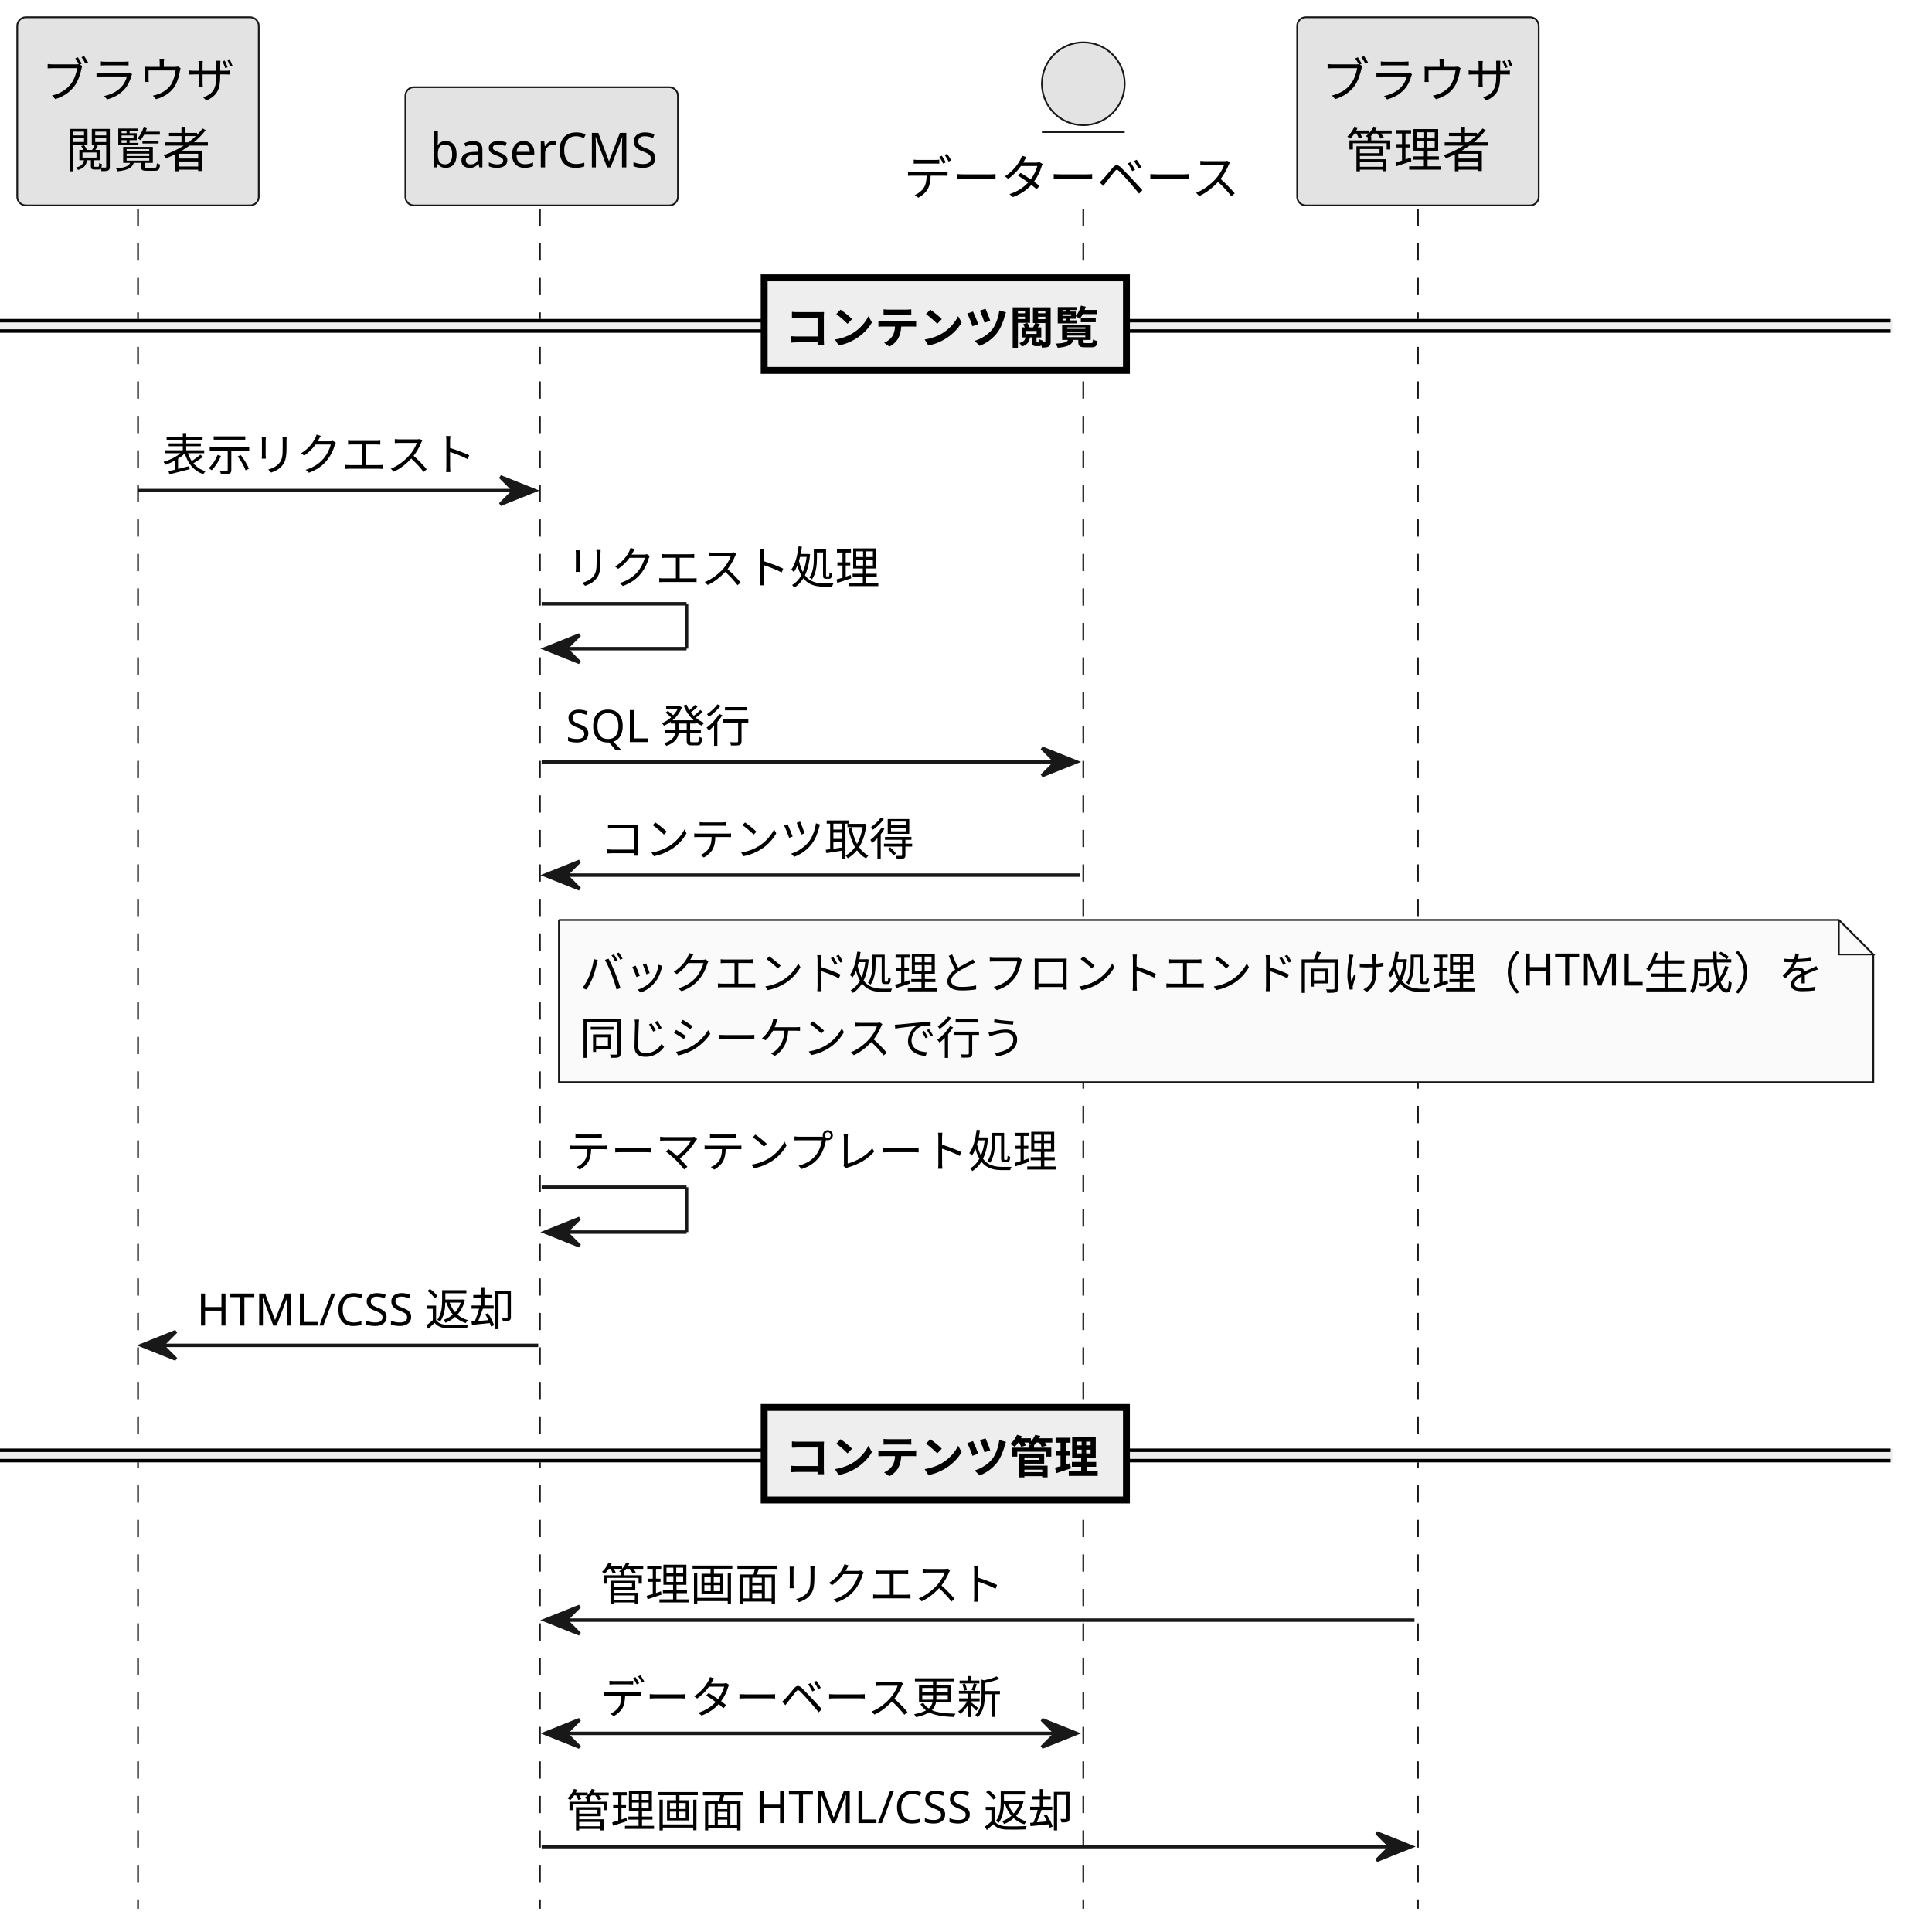
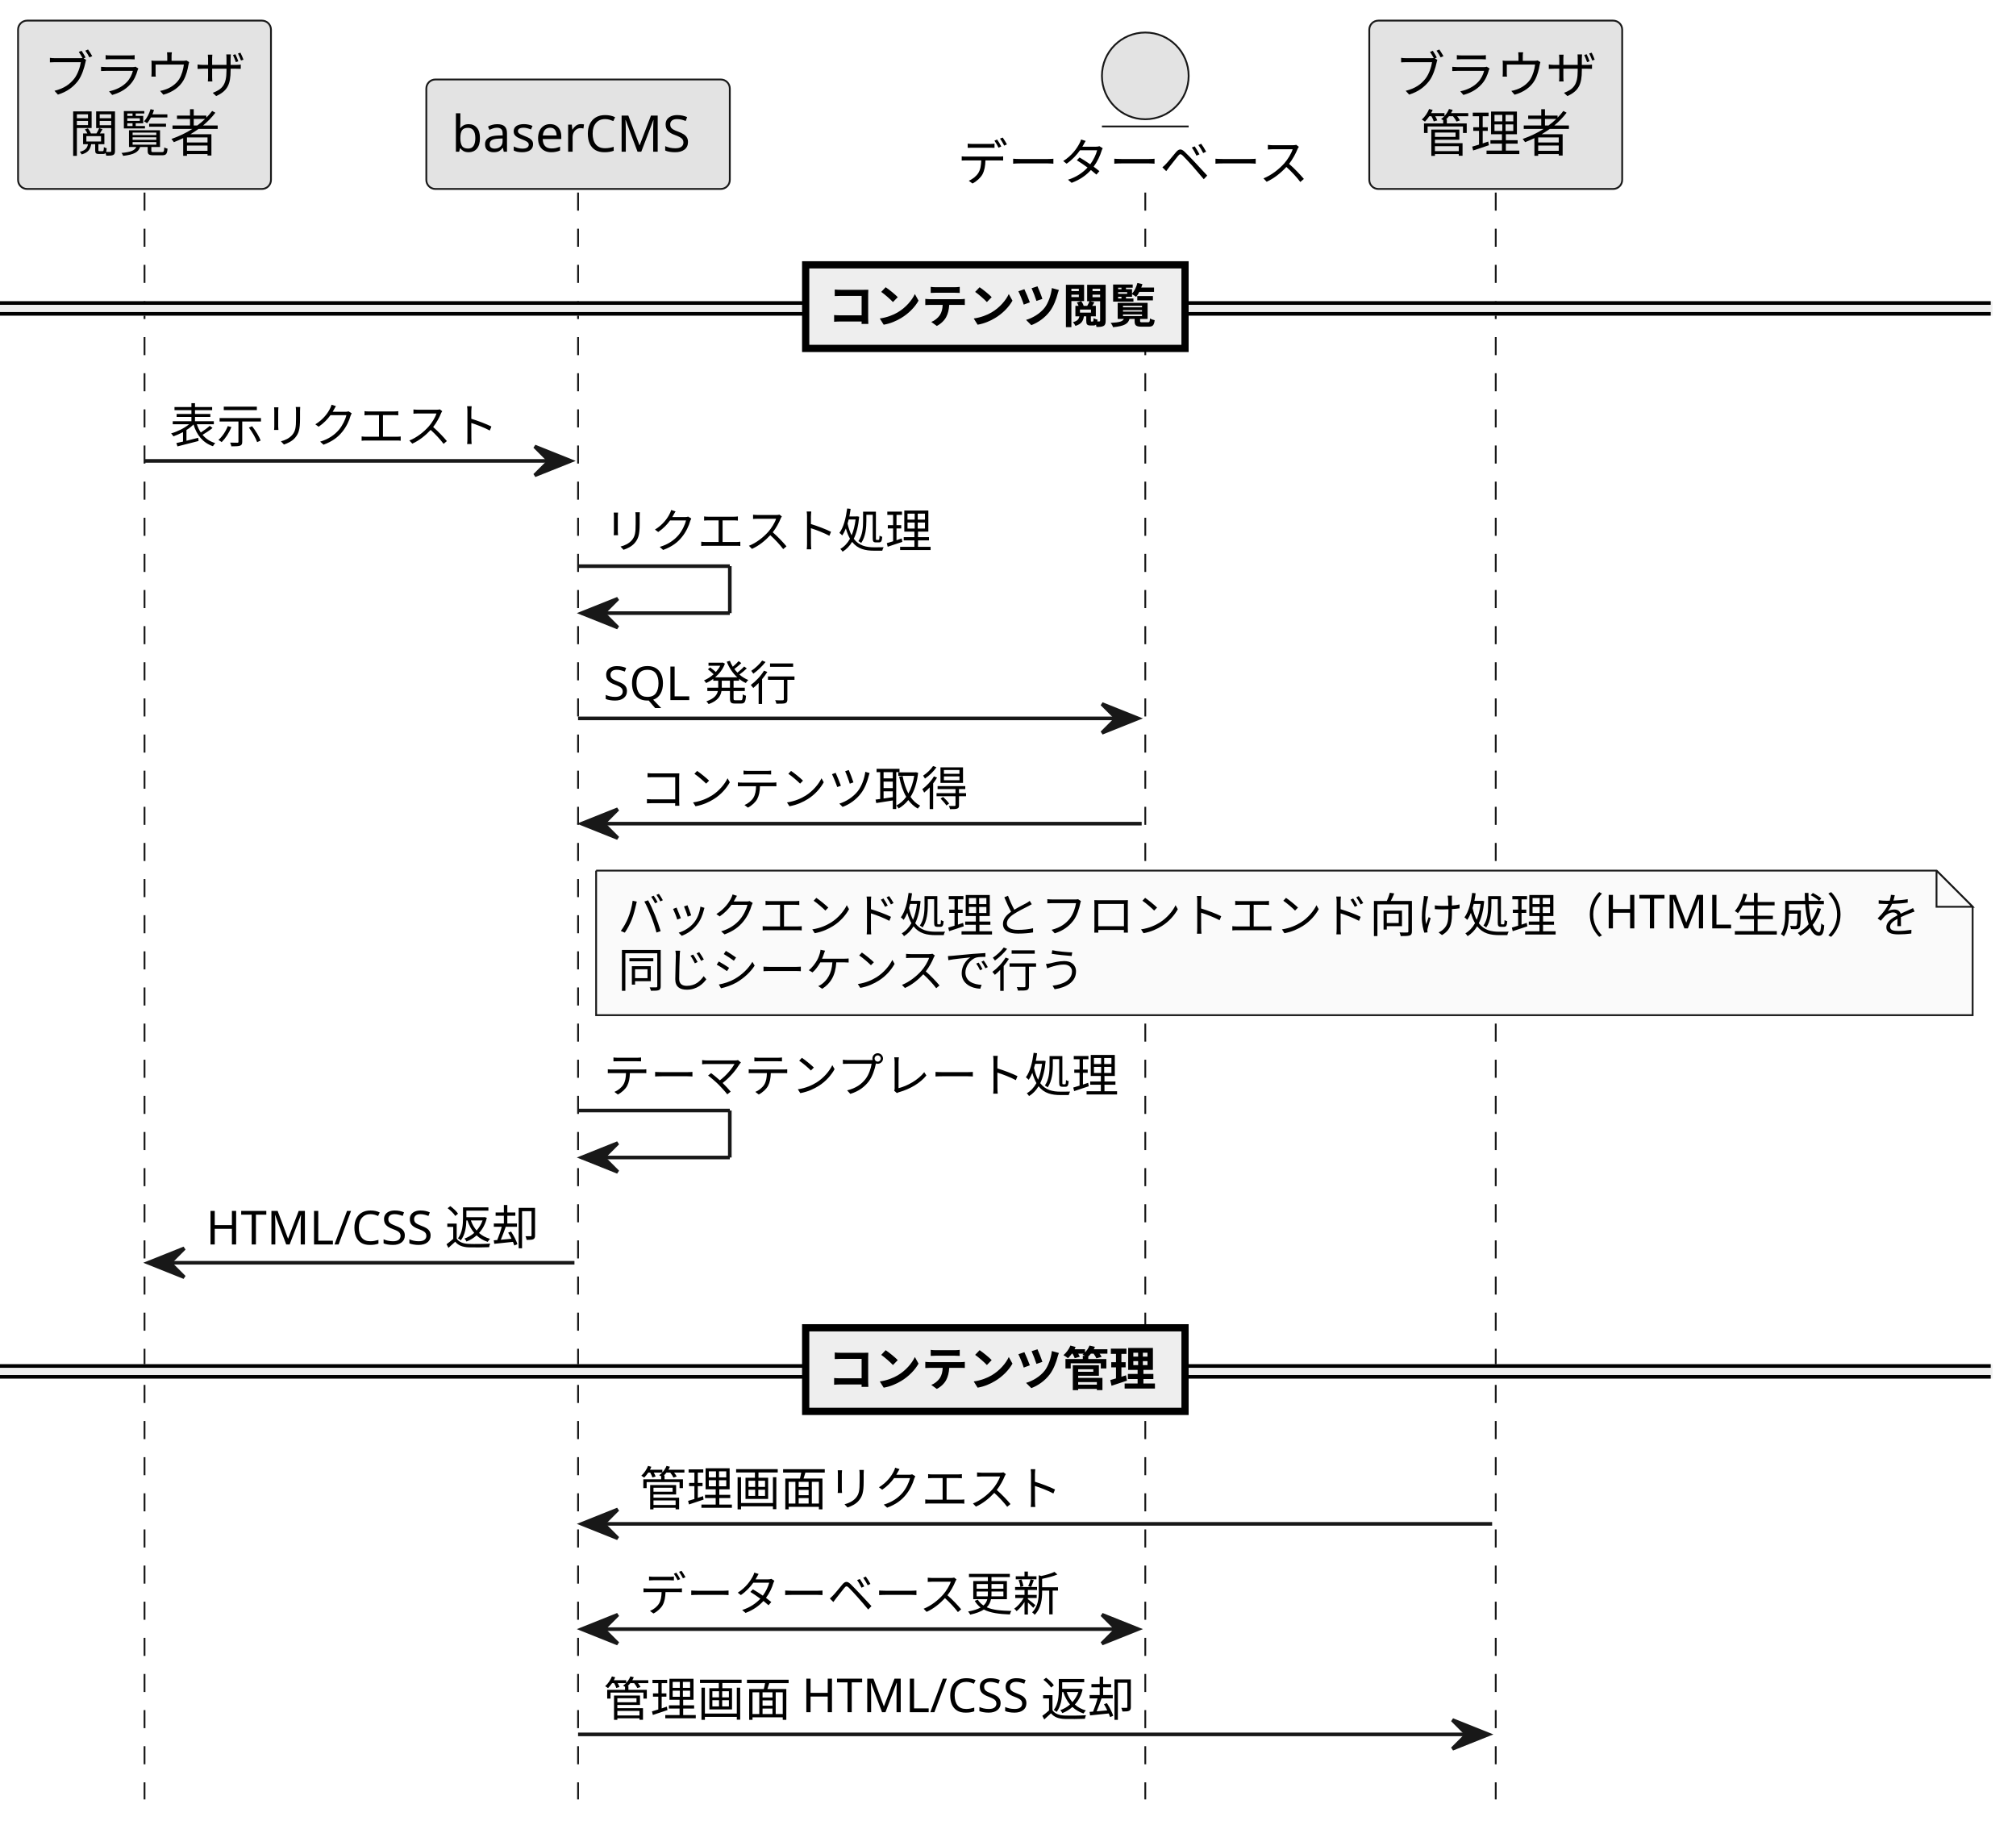
- <svg xmlns="http://www.w3.org/2000/svg" contentStyleType="text/css" height="560px" preserveAspectRatio="none" style="width:555px;height:560px;background:#FFFFFF;" version="1.1" viewBox="0 0 555 560" width="555px" zoomAndPan="magnify">
+ <svg xmlns="http://www.w3.org/2000/svg" contentStyleType="text/css" height="505px" preserveAspectRatio="none" style="width:558px;height:505px;background:#FFFFFF;" version="1.1" viewBox="0 0 558 505" width="558px" zoomAndPan="magnify">
  <defs />
  <g>
-     <line style="stroke:#181818;stroke-width:0.5;stroke-dasharray:5.0,5.0;" x1="40" x2="40" y1="60.544" y2="553.256" />
-     <line style="stroke:#181818;stroke-width:0.5;stroke-dasharray:5.0,5.0;" x1="156.5" x2="156.5" y1="60.544" y2="553.256" />
-     <line style="stroke:#181818;stroke-width:0.5;stroke-dasharray:5.0,5.0;" x1="314" x2="314" y1="60.544" y2="553.256" />
-     <line style="stroke:#181818;stroke-width:0.5;stroke-dasharray:5.0,5.0;" x1="411" x2="411" y1="60.544" y2="553.256" />
-     <rect fill="#E3E3E3" height="54.544" rx="2.5" ry="2.5" style="stroke:#181818;stroke-width:0.5;" width="70" x="5" y="5" />
-     <text fill="#000000" font-family="sans-serif" font-size="14" lengthAdjust="spacing" textLength="56" x="12" y="28.24">ブラウザ</text>
-     <text fill="#000000" font-family="sans-serif" font-size="14" lengthAdjust="spacing" textLength="42" x="19" y="48.512">閲覧者</text>
-     <rect fill="#E3E3E3" height="34.272" rx="2.5" ry="2.5" style="stroke:#181818;stroke-width:0.5;" width="79" x="117.5" y="25.272" />
-     <text fill="#000000" font-family="sans-serif" font-size="14" lengthAdjust="spacing" textLength="65" x="124.5" y="48.512">baserCMS</text>
-     <text fill="#000000" font-family="sans-serif" font-size="14" lengthAdjust="spacing" textLength="98" x="262" y="56.512">データーベース</text>
-     <ellipse cx="314" cy="24.272" fill="#E3E3E3" rx="12" ry="12" style="stroke:#181818;stroke-width:0.5;" />
-     <line style="stroke:#181818;stroke-width:0.5;" x1="302" x2="326" y1="38.272" y2="38.272" />
-     <rect fill="#E3E3E3" height="54.544" rx="2.5" ry="2.5" style="stroke:#181818;stroke-width:0.5;" width="70" x="376" y="5" />
-     <text fill="#000000" font-family="sans-serif" font-size="14" lengthAdjust="spacing" textLength="56" x="383" y="28.24">ブラウザ</text>
-     <text fill="#000000" font-family="sans-serif" font-size="14" lengthAdjust="spacing" textLength="42" x="390" y="48.512">管理者</text>
-     <rect fill="#EEEEEE" height="3" style="stroke:#EEEEEE;stroke-width:1.0;" width="548" x="0" y="92.956" />
-     <line style="stroke:#000000;stroke-width:1.0;" x1="0" x2="548" y1="92.956" y2="92.956" />
-     <line style="stroke:#000000;stroke-width:1.0;" x1="0" x2="548" y1="95.956" y2="95.956" />
-     <rect fill="#EEEEEE" height="26.824" style="stroke:#000000;stroke-width:2.0;" width="105" x="221.5" y="80.544" />
-     <text fill="#000000" font-family="sans-serif" font-size="13" font-weight="bold" lengthAdjust="spacing" textLength="91" x="227.5" y="99.624">コンテンツ閲覧</text>
-     <polygon fill="#181818" points="145,138.192,155,142.192,145,146.192,149,142.192" style="stroke:#181818;stroke-width:1.0;" />
-     <line style="stroke:#181818;stroke-width:1.0;" x1="40" x2="151" y1="142.192" y2="142.192" />
-     <text fill="#000000" font-family="sans-serif" font-size="13" lengthAdjust="spacing" textLength="91" x="47" y="136.448">表示リクエスト</text>
-     <line style="stroke:#181818;stroke-width:1.0;" x1="157" x2="199" y1="175.016" y2="175.016" />
-     <line style="stroke:#181818;stroke-width:1.0;" x1="199" x2="199" y1="175.016" y2="188.016" />
-     <line style="stroke:#181818;stroke-width:1.0;" x1="158" x2="199" y1="188.016" y2="188.016" />
-     <polygon fill="#181818" points="168,184.016,158,188.016,168,192.016,164,188.016" style="stroke:#181818;stroke-width:1.0;" />
-     <text fill="#000000" font-family="sans-serif" font-size="13" lengthAdjust="spacing" textLength="91" x="164" y="169.272">リクエスト処理</text>
-     <polygon fill="#181818" points="302,216.84,312,220.84,302,224.84,306,220.84" style="stroke:#181818;stroke-width:1.0;" />
-     <line style="stroke:#181818;stroke-width:1.0;" x1="157" x2="308" y1="220.84" y2="220.84" />
-     <text fill="#000000" font-family="sans-serif" font-size="13" lengthAdjust="spacing" textLength="54" x="164" y="215.096">SQL 発行</text>
-     <polygon fill="#181818" points="168,249.664,158,253.664,168,257.664,164,253.664" style="stroke:#181818;stroke-width:1.0;" />
-     <line style="stroke:#181818;stroke-width:1.0;" x1="162" x2="313" y1="253.664" y2="253.664" />
-     <text fill="#000000" font-family="sans-serif" font-size="13" lengthAdjust="spacing" textLength="91" x="174" y="247.92">コンテンツ取得</text>
-     <path d="M162,266.664 L162,313.664 L543,313.664 L543,276.664 L533,266.664 L162,266.664 " fill="#FAFAFA" style="stroke:#181818;stroke-width:0.5;" />
-     <path d="M533,266.664 L533,276.664 L543,276.664 L533,266.664 " fill="#FAFAFA" style="stroke:#181818;stroke-width:0.5;" />
-     <text fill="#000000" font-family="sans-serif" font-size="13" lengthAdjust="spacing" textLength="360" x="168" y="286.744">バックエンド処理とフロントエンド向け処理（HTML生成）を</text>
-     <text fill="#000000" font-family="sans-serif" font-size="13" lengthAdjust="spacing" textLength="130" x="168" y="305.568">同じシーケンスで行う</text>
-     <line style="stroke:#181818;stroke-width:1.0;" x1="157" x2="199" y1="344.136" y2="344.136" />
-     <line style="stroke:#181818;stroke-width:1.0;" x1="199" x2="199" y1="344.136" y2="357.136" />
-     <line style="stroke:#181818;stroke-width:1.0;" x1="158" x2="199" y1="357.136" y2="357.136" />
-     <polygon fill="#181818" points="168,353.136,158,357.136,168,361.136,164,357.136" style="stroke:#181818;stroke-width:1.0;" />
-     <text fill="#000000" font-family="sans-serif" font-size="13" lengthAdjust="spacing" textLength="143" x="164" y="338.392">テーマテンプレート処理</text>
-     <polygon fill="#181818" points="51,385.96,41,389.96,51,393.96,47,389.96" style="stroke:#181818;stroke-width:1.0;" />
-     <line style="stroke:#181818;stroke-width:1.0;" x1="45" x2="156" y1="389.96" y2="389.96" />
-     <text fill="#000000" font-family="sans-serif" font-size="13" lengthAdjust="spacing" textLength="93" x="57" y="384.216">HTML/CSS 返却</text>
-     <rect fill="#EEEEEE" height="3" style="stroke:#EEEEEE;stroke-width:1.0;" width="548" x="0" y="420.372" />
-     <line style="stroke:#000000;stroke-width:1.0;" x1="0" x2="548" y1="420.372" y2="420.372" />
-     <line style="stroke:#000000;stroke-width:1.0;" x1="0" x2="548" y1="423.372" y2="423.372" />
-     <rect fill="#EEEEEE" height="26.824" style="stroke:#000000;stroke-width:2.0;" width="105" x="221.5" y="407.96" />
-     <text fill="#000000" font-family="sans-serif" font-size="13" font-weight="bold" lengthAdjust="spacing" textLength="91" x="227.5" y="427.04">コンテンツ管理</text>
-     <polygon fill="#181818" points="168,465.608,158,469.608,168,473.608,164,469.608" style="stroke:#181818;stroke-width:1.0;" />
-     <line style="stroke:#181818;stroke-width:1.0;" x1="162" x2="410" y1="469.608" y2="469.608" />
-     <text fill="#000000" font-family="sans-serif" font-size="13" lengthAdjust="spacing" textLength="117" x="174" y="463.864">管理画面リクエスト</text>
-     <polygon fill="#181818" points="168,498.432,158,502.432,168,506.432,164,502.432" style="stroke:#181818;stroke-width:1.0;" />
-     <polygon fill="#181818" points="302,498.432,312,502.432,302,506.432,306,502.432" style="stroke:#181818;stroke-width:1.0;" />
-     <line style="stroke:#181818;stroke-width:1.0;" x1="162" x2="308" y1="502.432" y2="502.432" />
-     <text fill="#000000" font-family="sans-serif" font-size="13" lengthAdjust="spacing" textLength="117" x="174" y="496.688">データーベース更新</text>
-     <polygon fill="#181818" points="399,531.256,409,535.256,399,539.256,403,535.256" style="stroke:#181818;stroke-width:1.0;" />
-     <line style="stroke:#181818;stroke-width:1.0;" x1="157" x2="405" y1="535.256" y2="535.256" />
-     <text fill="#000000" font-family="sans-serif" font-size="13" lengthAdjust="spacing" textLength="148" x="164" y="529.512">管理画面 HTML/CSS 返却</text>
+     <line style="stroke:#181818;stroke-width:0.5;stroke-dasharray:5.0,5.0;" x1="40" x2="40" y1="53.297" y2="498.023" />
+     <line style="stroke:#181818;stroke-width:0.5;stroke-dasharray:5.0,5.0;" x1="160" x2="160" y1="53.297" y2="498.023" />
+     <line style="stroke:#181818;stroke-width:0.5;stroke-dasharray:5.0,5.0;" x1="317" x2="317" y1="53.297" y2="498.023" />
+     <line style="stroke:#181818;stroke-width:0.5;stroke-dasharray:5.0,5.0;" x1="414" x2="414" y1="53.297" y2="498.023" />
+     <rect fill="#E3E3E3" height="46.594" rx="2.5" ry="2.5" style="stroke:#181818;stroke-width:0.5;" width="70" x="5" y="5.703" />
+     <text fill="#000000" font-family="sans-serif" font-size="14" lengthAdjust="spacing" textLength="56" x="12" y="25.698">ブラウザ</text>
+     <text fill="#000000" font-family="sans-serif" font-size="14" lengthAdjust="spacing" textLength="42" x="19" y="41.995">閲覧者</text>
+     <rect fill="#E3E3E3" height="30.297" rx="2.5" ry="2.5" style="stroke:#181818;stroke-width:0.5;" width="84" x="118" y="22" />
+     <text fill="#000000" font-family="sans-serif" font-size="14" lengthAdjust="spacing" textLength="70" x="125" y="41.995">baserCMS</text>
+     <text fill="#000000" font-family="sans-serif" font-size="14" lengthAdjust="spacing" textLength="98" x="265" y="49.995">データーベース</text>
+     <ellipse cx="317" cy="21" fill="#E3E3E3" rx="12" ry="12" style="stroke:#181818;stroke-width:0.5;" />
+     <line style="stroke:#181818;stroke-width:0.5;" x1="305" x2="329" y1="35" y2="35" />
+     <rect fill="#E3E3E3" height="46.594" rx="2.5" ry="2.5" style="stroke:#181818;stroke-width:0.5;" width="70" x="379" y="5.703" />
+     <text fill="#000000" font-family="sans-serif" font-size="14" lengthAdjust="spacing" textLength="56" x="386" y="25.698">ブラウザ</text>
+     <text fill="#000000" font-family="sans-serif" font-size="14" lengthAdjust="spacing" textLength="42" x="393" y="41.995">管理者</text>
+     <rect fill="#EEEEEE" height="3" style="stroke:#EEEEEE;stroke-width:1.0;" width="551" x="0" y="83.863" />
+     <line style="stroke:#000000;stroke-width:1.0;" x1="0" x2="551" y1="83.863" y2="83.863" />
+     <line style="stroke:#000000;stroke-width:1.0;" x1="0" x2="551" y1="86.863" y2="86.863" />
+     <rect fill="#EEEEEE" height="23.133" style="stroke:#000000;stroke-width:2.0;" width="105" x="223" y="73.297" />
+     <text fill="#000000" font-family="sans-serif" font-size="13" font-weight="bold" lengthAdjust="spacing" textLength="91" x="229" y="89.364">コンテンツ閲覧</text>
+     <polygon fill="#181818" points="148,123.562,158,127.562,148,131.562,152,127.562" style="stroke:#181818;stroke-width:1.0;" />
+     <line style="stroke:#181818;stroke-width:1.0;" x1="40" x2="154" y1="127.562" y2="127.562" />
+     <text fill="#000000" font-family="sans-serif" font-size="13" lengthAdjust="spacing" textLength="91" x="47" y="122.497">表示リクエスト</text>
+     <line style="stroke:#181818;stroke-width:1.0;" x1="160" x2="202" y1="156.695" y2="156.695" />
+     <line style="stroke:#181818;stroke-width:1.0;" x1="202" x2="202" y1="156.695" y2="169.695" />
+     <line style="stroke:#181818;stroke-width:1.0;" x1="161" x2="202" y1="169.695" y2="169.695" />
+     <polygon fill="#181818" points="171,165.695,161,169.695,171,173.695,167,169.695" style="stroke:#181818;stroke-width:1.0;" />
+     <text fill="#000000" font-family="sans-serif" font-size="13" lengthAdjust="spacing" textLength="91" x="167" y="151.629">リクエスト処理</text>
+     <polygon fill="#181818" points="305,194.828,315,198.828,305,202.828,309,198.828" style="stroke:#181818;stroke-width:1.0;" />
+     <line style="stroke:#181818;stroke-width:1.0;" x1="160" x2="311" y1="198.828" y2="198.828" />
+     <text fill="#000000" font-family="sans-serif" font-size="13" lengthAdjust="spacing" textLength="56" x="167" y="193.762">SQL 発行</text>
+     <polygon fill="#181818" points="171,223.961,161,227.961,171,231.961,167,227.961" style="stroke:#181818;stroke-width:1.0;" />
+     <line style="stroke:#181818;stroke-width:1.0;" x1="165" x2="316" y1="227.961" y2="227.961" />
+     <text fill="#000000" font-family="sans-serif" font-size="13" lengthAdjust="spacing" textLength="91" x="177" y="222.895">コンテンツ取得</text>
+     <path d="M165,240.961 L165,280.961 L546,280.961 L546,250.961 L536,240.961 L165,240.961 " fill="#FAFAFA" style="stroke:#181818;stroke-width:0.5;" />
+     <path d="M536,240.961 L536,250.961 L546,250.961 L536,240.961 " fill="#FAFAFA" style="stroke:#181818;stroke-width:0.5;" />
+     <text fill="#000000" font-family="sans-serif" font-size="13" lengthAdjust="spacing" textLength="360" x="171" y="258.028">バックエンド処理とフロントエンド向け処理（HTML生成）を</text>
+     <text fill="#000000" font-family="sans-serif" font-size="13" lengthAdjust="spacing" textLength="130" x="171" y="273.161">同じシーケンスで行う</text>
+     <line style="stroke:#181818;stroke-width:1.0;" x1="160" x2="202" y1="307.359" y2="307.359" />
+     <line style="stroke:#181818;stroke-width:1.0;" x1="202" x2="202" y1="307.359" y2="320.359" />
+     <line style="stroke:#181818;stroke-width:1.0;" x1="161" x2="202" y1="320.359" y2="320.359" />
+     <polygon fill="#181818" points="171,316.359,161,320.359,171,324.359,167,320.359" style="stroke:#181818;stroke-width:1.0;" />
+     <text fill="#000000" font-family="sans-serif" font-size="13" lengthAdjust="spacing" textLength="143" x="167" y="302.293">テーマテンプレート処理</text>
+     <polygon fill="#181818" points="51,345.492,41,349.492,51,353.492,47,349.492" style="stroke:#181818;stroke-width:1.0;" />
+     <line style="stroke:#181818;stroke-width:1.0;" x1="45" x2="159" y1="349.492" y2="349.492" />
+     <text fill="#000000" font-family="sans-serif" font-size="13" lengthAdjust="spacing" textLength="96" x="57" y="344.426">HTML/CSS 返却</text>
+     <rect fill="#EEEEEE" height="3" style="stroke:#EEEEEE;stroke-width:1.0;" width="551" x="0" y="378.059" />
+     <line style="stroke:#000000;stroke-width:1.0;" x1="0" x2="551" y1="378.059" y2="378.059" />
+     <line style="stroke:#000000;stroke-width:1.0;" x1="0" x2="551" y1="381.059" y2="381.059" />
+     <rect fill="#EEEEEE" height="23.133" style="stroke:#000000;stroke-width:2.0;" width="105" x="223" y="367.492" />
+     <text fill="#000000" font-family="sans-serif" font-size="13" font-weight="bold" lengthAdjust="spacing" textLength="91" x="229" y="383.559">コンテンツ管理</text>
+     <polygon fill="#181818" points="171,417.758,161,421.758,171,425.758,167,421.758" style="stroke:#181818;stroke-width:1.0;" />
+     <line style="stroke:#181818;stroke-width:1.0;" x1="165" x2="413" y1="421.758" y2="421.758" />
+     <text fill="#000000" font-family="sans-serif" font-size="13" lengthAdjust="spacing" textLength="117" x="177" y="416.692">管理画面リクエスト</text>
+     <polygon fill="#181818" points="171,446.891,161,450.891,171,454.891,167,450.891" style="stroke:#181818;stroke-width:1.0;" />
+     <polygon fill="#181818" points="305,446.891,315,450.891,305,454.891,309,450.891" style="stroke:#181818;stroke-width:1.0;" />
+     <line style="stroke:#181818;stroke-width:1.0;" x1="165" x2="311" y1="450.891" y2="450.891" />
+     <text fill="#000000" font-family="sans-serif" font-size="13" lengthAdjust="spacing" textLength="117" x="177" y="445.825">データーベース更新</text>
+     <polygon fill="#181818" points="402,476.023,412,480.023,402,484.023,406,480.023" style="stroke:#181818;stroke-width:1.0;" />
+     <line style="stroke:#181818;stroke-width:1.0;" x1="160" x2="408" y1="480.023" y2="480.023" />
+     <text fill="#000000" font-family="sans-serif" font-size="13" lengthAdjust="spacing" textLength="152" x="167" y="474.957">管理画面 HTML/CSS 返却</text>
  </g>
</svg>
